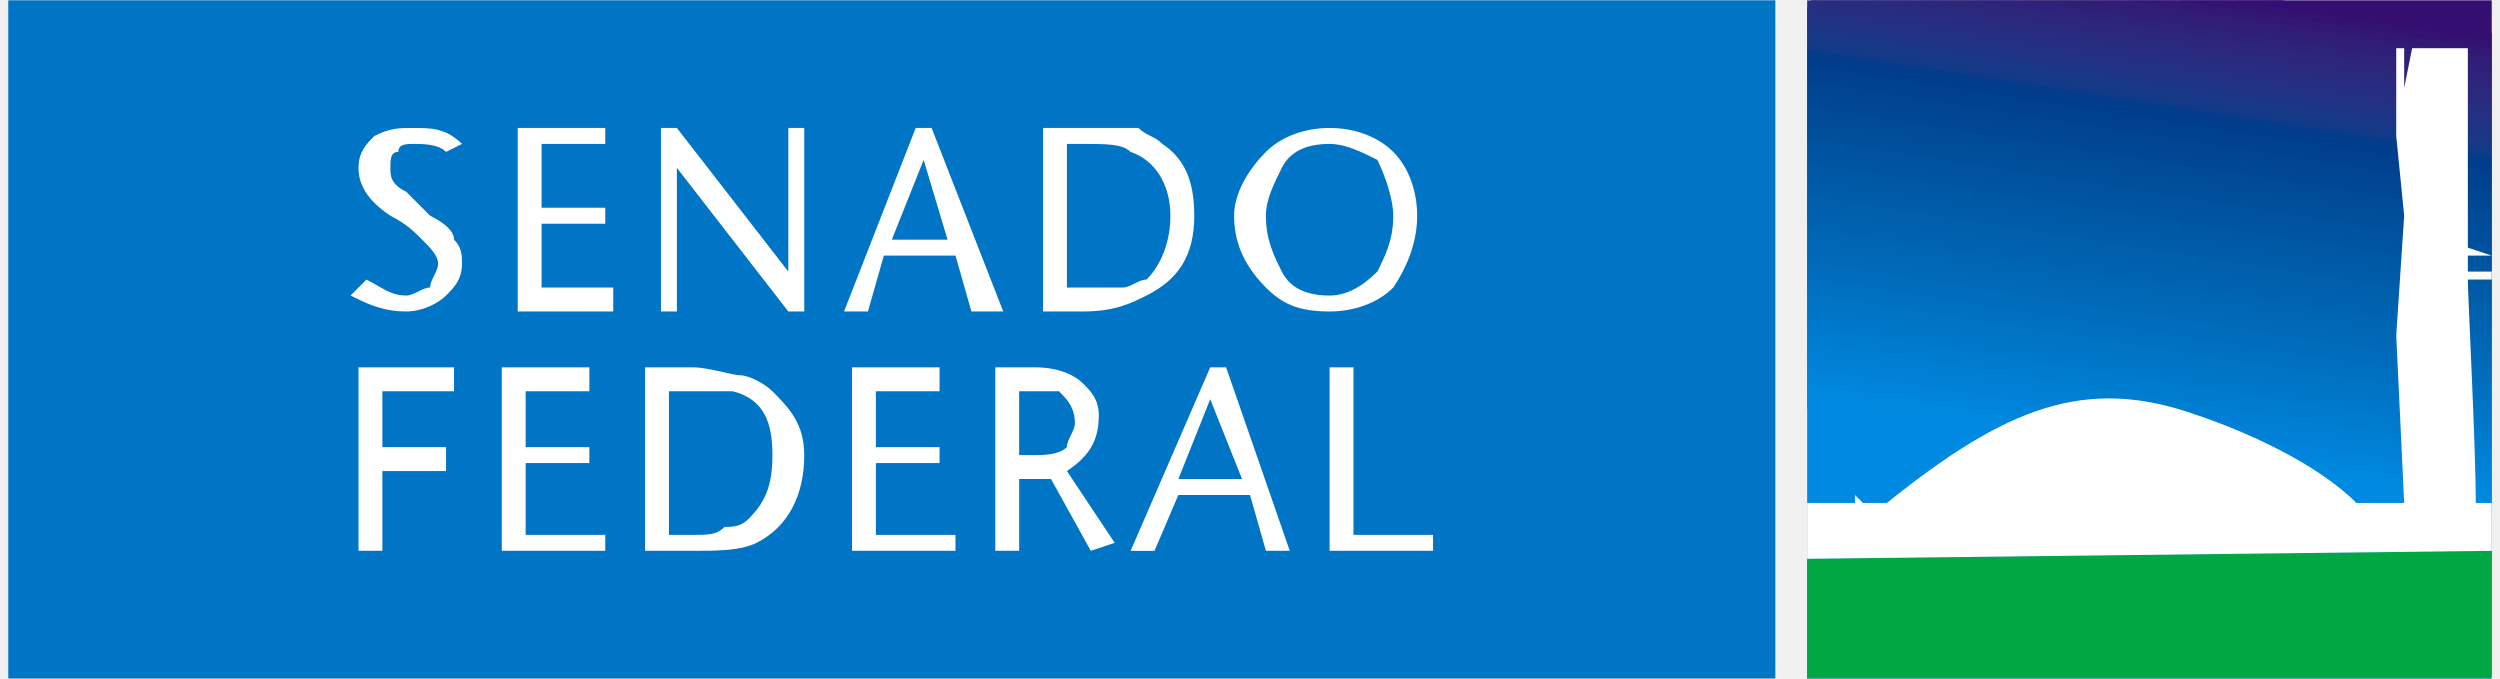
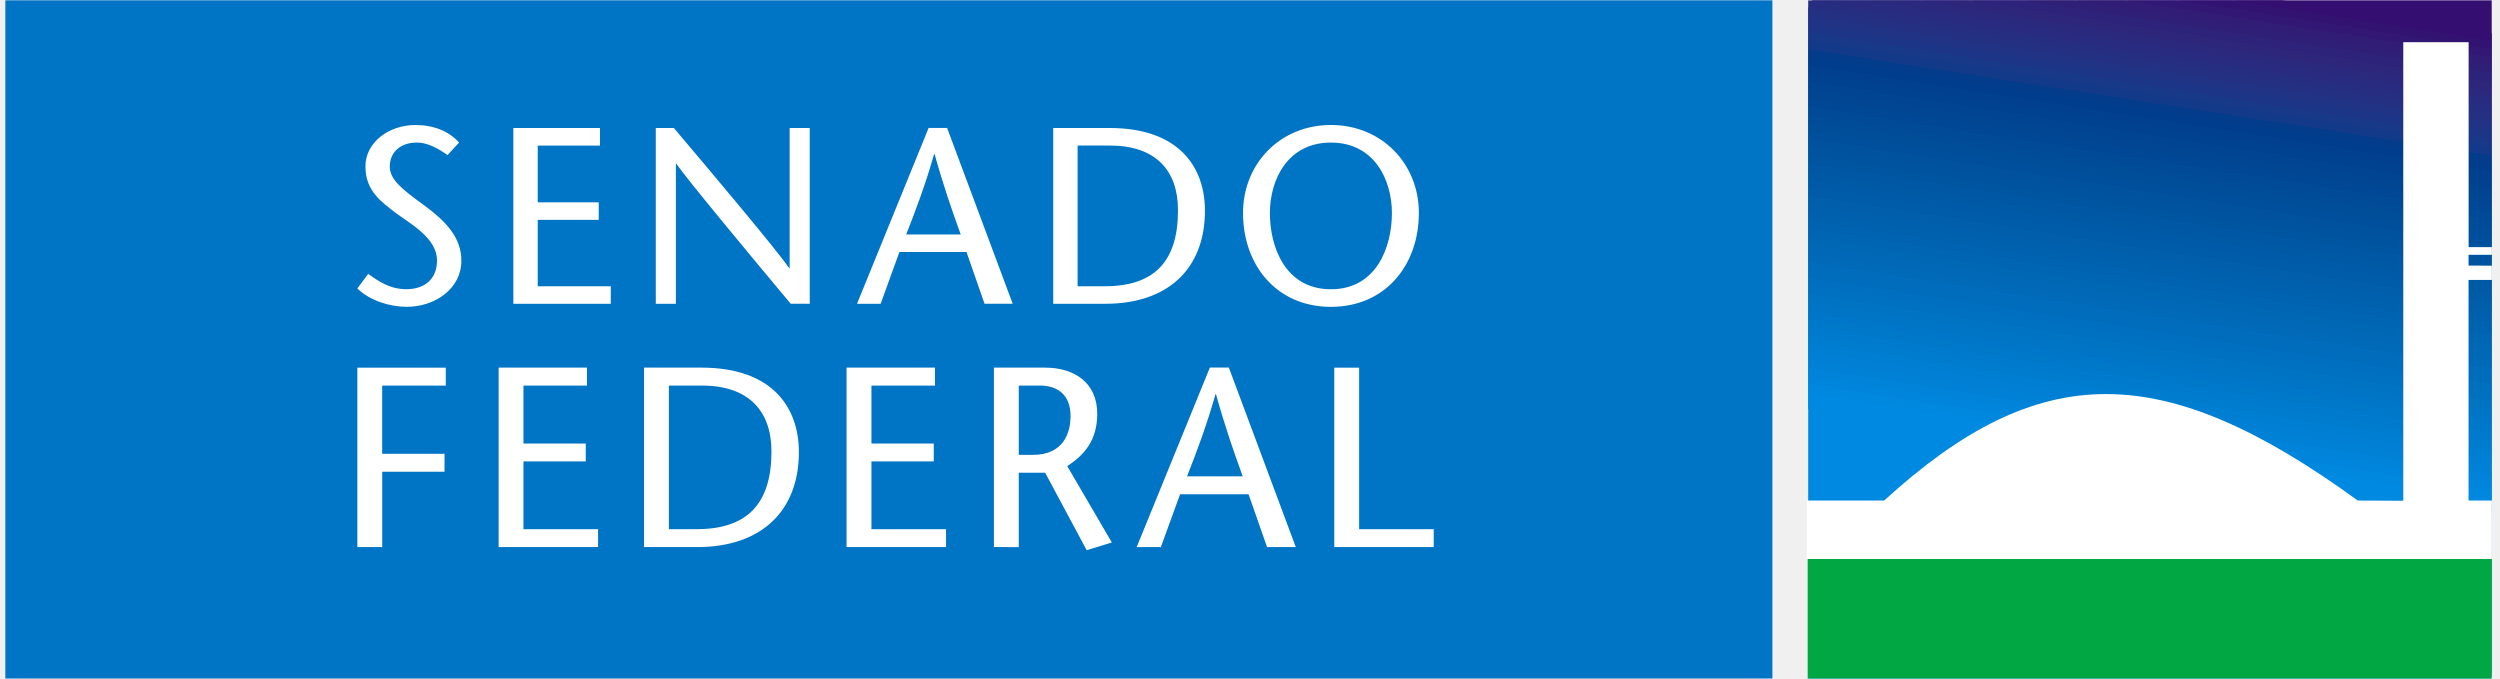
- <svg xmlns="http://www.w3.org/2000/svg" xmlns:xlink="http://www.w3.org/1999/xlink" version="1.1" x="0px" y="0px" width="151px" height="41px" viewBox="-0.5 20.703 151 41" enable-background="new -0.5 20.703 151 41" xml:space="preserve">
-   <defs>
- </defs>
-   <g>
-     <defs>
+ <svg xmlns="http://www.w3.org/2000/svg" xmlns:xlink="http://www.w3.org/1999/xlink" version="1.1" x="0px" y="0px" width="151px" height="41px" viewBox="-0.5 20.703 151 41" enable-background="new -0.5 20.703 151 41" xml:space="preserve" id="svg2">
+   <defs id="defs4" />
+   <g id="g6" transform="matrix(0.9984884,0,0,1,0.2267395,0)">
+     <defs id="defs8">
      <rect id="SVGID_1_" x="108.653" y="20.722" width="41.347" height="40.962" />
    </defs>
    <clipPath id="SVGID_2_">
-       <use xlink:href="#SVGID_1_" overflow="visible" />
+       <use xlink:href="#SVGID_1_" overflow="visible" id="use12" style="overflow:visible" x="0" y="0" width="100%" height="100%" />
    </clipPath>
-     <polygon clip-path="url(#SVGID_2_)" fill-rule="evenodd" clip-rule="evenodd" fill="#340E70" points="112.019,0 158.654,7.71    155.769,24.095 109.615,16.866  " />
-     <polygon clip-path="url(#SVGID_2_)" fill-rule="evenodd" clip-rule="evenodd" fill="#340E70" points="109.615,16.385    155.769,23.613 155.769,24.577 109.135,17.349  " />
-     <polygon clip-path="url(#SVGID_2_)" fill-rule="evenodd" clip-rule="evenodd" fill="#331372" points="109.615,16.866    155.769,24.095 155.769,25.059 109.135,17.83  " />
-     <polygon clip-path="url(#SVGID_2_)" fill-rule="evenodd" clip-rule="evenodd" fill="#321874" points="109.135,17.349    155.769,24.577 155.769,25.541 109.135,18.312  " />
-     <polygon clip-path="url(#SVGID_2_)" fill-rule="evenodd" clip-rule="evenodd" fill="#311C76" points="109.135,17.83    155.769,25.059 155.769,26.023 109.135,18.794  " />
-     <polygon clip-path="url(#SVGID_2_)" fill-rule="evenodd" clip-rule="evenodd" fill="#301F77" points="109.135,18.312    155.769,25.541 155.288,26.505 109.135,19.276  " />
-     <polygon clip-path="url(#SVGID_2_)" fill-rule="evenodd" clip-rule="evenodd" fill="#2E237A" points="109.135,18.794    155.769,26.023 155.288,26.986 109.135,19.758  " />
-     <polygon clip-path="url(#SVGID_2_)" fill-rule="evenodd" clip-rule="evenodd" fill="#2D267B" points="109.135,19.276    155.288,26.505 155.288,27.468 109.135,20.24  " />
-     <polygon clip-path="url(#SVGID_2_)" fill-rule="evenodd" clip-rule="evenodd" fill="#2A297D" points="109.135,19.758    155.288,26.986 155.288,27.951 108.653,20.722  " />
-     <polygon clip-path="url(#SVGID_2_)" fill-rule="evenodd" clip-rule="evenodd" fill="#282B7F" points="109.135,20.24    155.288,27.468 155.288,28.432 108.653,21.204  " />
-     <polygon clip-path="url(#SVGID_2_)" fill-rule="evenodd" clip-rule="evenodd" fill="#262E81" points="108.653,20.722    155.288,27.951 155.288,28.914 108.653,21.686  " />
-     <polygon clip-path="url(#SVGID_2_)" fill-rule="evenodd" clip-rule="evenodd" fill="#243082" points="108.653,21.204    155.288,28.432 155.288,29.396 108.653,22.167  " />
-     <polygon clip-path="url(#SVGID_2_)" fill-rule="evenodd" clip-rule="evenodd" fill="#203384" points="108.653,21.686    155.288,28.914 154.808,29.878 108.653,22.649  " />
-     <polygon clip-path="url(#SVGID_2_)" fill-rule="evenodd" clip-rule="evenodd" fill="#1D3586" points="108.653,22.167    155.288,29.396 154.808,30.36 108.653,23.131  " />
-     <polygon clip-path="url(#SVGID_2_)" fill-rule="evenodd" clip-rule="evenodd" fill="#183888" points="108.653,22.649    154.808,29.878 154.808,30.842 108.173,23.613  " />
-     <polygon clip-path="url(#SVGID_2_)" fill-rule="evenodd" clip-rule="evenodd" fill="#133A89" points="108.653,23.131    154.808,30.36 154.808,31.324 108.173,24.095  " />
-     <polygon clip-path="url(#SVGID_2_)" fill-rule="evenodd" clip-rule="evenodd" fill="#033C8B" points="108.173,23.613    154.808,30.842 154.808,31.806 108.173,24.577  " />
-     <polygon clip-path="url(#SVGID_2_)" fill-rule="evenodd" clip-rule="evenodd" fill="#003E8D" points="108.173,24.095    154.808,31.324 154.808,32.288 108.173,25.059  " />
-     <polygon clip-path="url(#SVGID_2_)" fill-rule="evenodd" clip-rule="evenodd" fill="#00408E" points="108.173,24.577    154.808,31.806 154.327,32.77 108.173,25.541  " />
-     <polygon clip-path="url(#SVGID_2_)" fill-rule="evenodd" clip-rule="evenodd" fill="#004290" points="108.173,25.059    154.808,32.288 154.327,33.251 108.173,26.023  " />
-     <polygon clip-path="url(#SVGID_2_)" fill-rule="evenodd" clip-rule="evenodd" fill="#004492" points="108.173,25.541    154.327,32.77 154.327,33.733 107.691,26.505  " />
-     <polygon clip-path="url(#SVGID_2_)" fill-rule="evenodd" clip-rule="evenodd" fill="#004693" points="108.173,26.023    154.327,33.251 154.327,34.215 107.691,26.986  " />
-     <polygon clip-path="url(#SVGID_2_)" fill-rule="evenodd" clip-rule="evenodd" fill="#004895" points="107.691,26.505    154.327,33.733 154.327,34.697 107.691,27.468  " />
-     <polygon clip-path="url(#SVGID_2_)" fill-rule="evenodd" clip-rule="evenodd" fill="#004A97" points="107.691,26.986    154.327,34.215 154.327,35.179 107.691,27.951  " />
-     <polygon clip-path="url(#SVGID_2_)" fill-rule="evenodd" clip-rule="evenodd" fill="#004C98" points="107.691,27.468    154.327,34.697 153.846,35.661 107.691,28.432  " />
-     <polygon clip-path="url(#SVGID_2_)" fill-rule="evenodd" clip-rule="evenodd" fill="#004E9A" points="107.691,27.951    154.327,35.179 153.846,36.143 107.691,28.914  " />
-     <polygon clip-path="url(#SVGID_2_)" fill-rule="evenodd" clip-rule="evenodd" fill="#004F9C" points="107.691,28.432    153.846,35.661 153.846,36.625 107.691,29.396  " />
-     <polygon clip-path="url(#SVGID_2_)" fill-rule="evenodd" clip-rule="evenodd" fill="#00519E" points="107.691,28.914    153.846,36.143 153.846,37.106 107.211,29.878  " />
-     <polygon clip-path="url(#SVGID_2_)" fill-rule="evenodd" clip-rule="evenodd" fill="#00539F" points="107.691,29.396    153.846,36.625 153.846,37.588 107.211,30.36  " />
-     <polygon clip-path="url(#SVGID_2_)" fill-rule="evenodd" clip-rule="evenodd" fill="#0055A1" points="107.211,29.878    153.846,37.106 153.846,38.07 107.211,30.842  " />
-     <polygon clip-path="url(#SVGID_2_)" fill-rule="evenodd" clip-rule="evenodd" fill="#0057A3" points="107.211,30.36    153.846,37.588 153.846,38.552 107.211,31.324  " />
-     <polygon clip-path="url(#SVGID_2_)" fill-rule="evenodd" clip-rule="evenodd" fill="#0059A5" points="107.211,30.842    153.846,38.07 153.365,39.034 107.211,31.806  " />
-     <polygon clip-path="url(#SVGID_2_)" fill-rule="evenodd" clip-rule="evenodd" fill="#005AA7" points="107.211,31.324    153.846,38.552 153.365,39.516 107.211,32.288  " />
-     <polygon clip-path="url(#SVGID_2_)" fill-rule="evenodd" clip-rule="evenodd" fill="#005CA9" points="107.211,31.806    153.365,39.034 153.365,39.998 106.73,32.77  " />
-     <polygon clip-path="url(#SVGID_2_)" fill-rule="evenodd" clip-rule="evenodd" fill="#005EAA" points="107.211,32.288    153.365,39.516 153.365,40.479 106.73,33.251  " />
-     <polygon clip-path="url(#SVGID_2_)" fill-rule="evenodd" clip-rule="evenodd" fill="#0060AD" points="106.73,32.77 153.365,39.998    153.365,40.962 106.73,33.733  " />
-     <polygon clip-path="url(#SVGID_2_)" fill-rule="evenodd" clip-rule="evenodd" fill="#0061AE" points="106.73,33.251    153.365,40.479 153.365,41.443 106.73,34.215  " />
-     <polygon clip-path="url(#SVGID_2_)" fill-rule="evenodd" clip-rule="evenodd" fill="#0063B1" points="106.73,33.733    153.365,40.962 152.885,41.926 106.73,34.697  " />
-     <polygon clip-path="url(#SVGID_2_)" fill-rule="evenodd" clip-rule="evenodd" fill="#0065B2" points="106.73,34.215    153.365,41.443 152.885,42.408 106.73,35.179  " />
-     <polygon clip-path="url(#SVGID_2_)" fill-rule="evenodd" clip-rule="evenodd" fill="#0067B4" points="106.73,34.697    152.885,41.926 152.885,42.89 106.25,35.661  " />
-     <polygon clip-path="url(#SVGID_2_)" fill-rule="evenodd" clip-rule="evenodd" fill="#0068B6" points="106.73,35.179    152.885,42.408 152.885,43.372 106.25,36.143  " />
-     <polygon clip-path="url(#SVGID_2_)" fill-rule="evenodd" clip-rule="evenodd" fill="#006AB8" points="106.25,35.661 152.885,42.89    152.885,43.854 106.25,36.625  " />
-     <polygon clip-path="url(#SVGID_2_)" fill-rule="evenodd" clip-rule="evenodd" fill="#006CBB" points="106.25,36.143    152.885,43.372 152.885,44.335 106.25,37.106  " />
-     <polygon clip-path="url(#SVGID_2_)" fill-rule="evenodd" clip-rule="evenodd" fill="#006DBC" points="106.25,36.625    152.885,43.854 152.403,44.817 106.25,37.588  " />
-     <polygon clip-path="url(#SVGID_2_)" fill-rule="evenodd" clip-rule="evenodd" fill="#006FBF" points="106.25,37.106    152.885,44.335 152.403,45.299 106.25,38.07  " />
-     <polygon clip-path="url(#SVGID_2_)" fill-rule="evenodd" clip-rule="evenodd" fill="#0071C1" points="106.25,37.588    152.403,44.817 152.403,45.781 106.25,38.552  " />
-     <polygon clip-path="url(#SVGID_2_)" fill-rule="evenodd" clip-rule="evenodd" fill="#0073C3" points="106.25,38.07 152.403,45.299    152.403,46.263 105.77,39.034  " />
-     <polygon clip-path="url(#SVGID_2_)" fill-rule="evenodd" clip-rule="evenodd" fill="#0074C5" points="106.25,38.552    152.403,45.781 152.403,46.745 105.77,39.516  " />
-     <polygon clip-path="url(#SVGID_2_)" fill-rule="evenodd" clip-rule="evenodd" fill="#0076C8" points="105.77,39.034    152.403,46.263 152.403,47.227 105.77,39.998  " />
-     <polygon clip-path="url(#SVGID_2_)" fill-rule="evenodd" clip-rule="evenodd" fill="#0078CA" points="105.77,39.516    152.403,46.745 151.923,47.708 105.77,40.479  " />
-     <polygon clip-path="url(#SVGID_2_)" fill-rule="evenodd" clip-rule="evenodd" fill="#007ACC" points="105.77,39.998    152.403,47.227 151.923,48.19 105.77,40.962  " />
-     <polygon clip-path="url(#SVGID_2_)" fill-rule="evenodd" clip-rule="evenodd" fill="#007CCF" points="105.77,40.479    151.923,47.708 151.923,48.672 105.77,41.443  " />
-     <polygon clip-path="url(#SVGID_2_)" fill-rule="evenodd" clip-rule="evenodd" fill="#007ED1" points="105.77,40.962 151.923,48.19    151.923,49.154 105.288,41.926  " />
-     <polygon clip-path="url(#SVGID_2_)" fill-rule="evenodd" clip-rule="evenodd" fill="#007FD4" points="105.77,41.443    151.923,48.672 151.923,49.636 105.288,42.408  " />
-     <polygon clip-path="url(#SVGID_2_)" fill-rule="evenodd" clip-rule="evenodd" fill="#0081D6" points="105.288,41.926    151.923,49.154 151.923,50.118 105.288,42.89  " />
-     <polygon clip-path="url(#SVGID_2_)" fill-rule="evenodd" clip-rule="evenodd" fill="#0083D9" points="105.288,42.408    151.923,49.636 151.923,50.6 105.288,43.372  " />
-     <polygon clip-path="url(#SVGID_2_)" fill-rule="evenodd" clip-rule="evenodd" fill="#0085DC" points="105.288,42.89    151.923,50.118 151.441,51.082 105.288,43.854  " />
-     <polygon clip-path="url(#SVGID_2_)" fill-rule="evenodd" clip-rule="evenodd" fill="#0087DE" points="105.288,43.372 151.923,50.6    151.441,51.563 105.288,44.335  " />
-     <polygon clip-path="url(#SVGID_2_)" fill-rule="evenodd" clip-rule="evenodd" fill="#0089E1" points="105.288,43.854    151.441,51.082 151.441,52.045 104.808,44.817  " />
-     <polygon clip-path="url(#SVGID_2_)" fill-rule="evenodd" clip-rule="evenodd" fill="#0089E1" points="105.288,44.335    151.441,51.563 149.038,67.948 102.403,60.72  " />
+     <polygon clip-path="url(#SVGID_2_)" points="158.654,7.71 155.769,24.095 109.615,16.866 112.019,0 " id="polygon14" style="clip-rule:evenodd;fill:#340e70;fill-rule:evenodd" />
+     <polygon clip-path="url(#SVGID_2_)" points="155.769,23.613 155.769,24.577 109.135,17.349 109.615,16.385 " id="polygon16" style="clip-rule:evenodd;fill:#340e70;fill-rule:evenodd" />
+     <polygon clip-path="url(#SVGID_2_)" points="155.769,24.095 155.769,25.059 109.135,17.83 109.615,16.866 " id="polygon18" style="clip-rule:evenodd;fill:#331372;fill-rule:evenodd" />
+     <polygon clip-path="url(#SVGID_2_)" points="155.769,24.577 155.769,25.541 109.135,18.312 109.135,17.349 " id="polygon20" style="clip-rule:evenodd;fill:#321874;fill-rule:evenodd" />
+     <polygon clip-path="url(#SVGID_2_)" points="155.769,25.059 155.769,26.023 109.135,18.794 109.135,17.83 " id="polygon22" style="clip-rule:evenodd;fill:#311c76;fill-rule:evenodd" />
+     <polygon clip-path="url(#SVGID_2_)" points="155.769,25.541 155.288,26.505 109.135,19.276 109.135,18.312 " id="polygon24" style="clip-rule:evenodd;fill:#301f77;fill-rule:evenodd" />
+     <polygon clip-path="url(#SVGID_2_)" points="155.769,26.023 155.288,26.986 109.135,19.758 109.135,18.794 " id="polygon26" style="clip-rule:evenodd;fill:#2e237a;fill-rule:evenodd" />
+     <polygon clip-path="url(#SVGID_2_)" points="155.288,26.505 155.288,27.468 109.135,20.24 109.135,19.276 " id="polygon28" style="clip-rule:evenodd;fill:#2d267b;fill-rule:evenodd" />
+     <polygon clip-path="url(#SVGID_2_)" points="155.288,26.986 155.288,27.951 108.653,20.722 109.135,19.758 " id="polygon30" style="clip-rule:evenodd;fill:#2a297d;fill-rule:evenodd" />
+     <polygon clip-path="url(#SVGID_2_)" points="155.288,27.468 155.288,28.432 108.653,21.204 109.135,20.24 " id="polygon32" style="clip-rule:evenodd;fill:#282b7f;fill-rule:evenodd" />
+     <polygon clip-path="url(#SVGID_2_)" points="155.288,27.951 155.288,28.914 108.653,21.686 108.653,20.722 " id="polygon34" style="clip-rule:evenodd;fill:#262e81;fill-rule:evenodd" />
+     <polygon clip-path="url(#SVGID_2_)" points="155.288,28.432 155.288,29.396 108.653,22.167 108.653,21.204 " id="polygon36" style="clip-rule:evenodd;fill:#243082;fill-rule:evenodd" />
+     <polygon clip-path="url(#SVGID_2_)" points="155.288,28.914 154.808,29.878 108.653,22.649 108.653,21.686 " id="polygon38" style="clip-rule:evenodd;fill:#203384;fill-rule:evenodd" />
+     <polygon clip-path="url(#SVGID_2_)" points="155.288,29.396 154.808,30.36 108.653,23.131 108.653,22.167 " id="polygon40" style="clip-rule:evenodd;fill:#1d3586;fill-rule:evenodd" />
+     <polygon clip-path="url(#SVGID_2_)" points="154.808,29.878 154.808,30.842 108.173,23.613 108.653,22.649 " id="polygon42" style="clip-rule:evenodd;fill:#183888;fill-rule:evenodd" />
+     <polygon clip-path="url(#SVGID_2_)" points="154.808,30.36 154.808,31.324 108.173,24.095 108.653,23.131 " id="polygon44" style="clip-rule:evenodd;fill:#133a89;fill-rule:evenodd" />
+     <polygon clip-path="url(#SVGID_2_)" points="154.808,30.842 154.808,31.806 108.173,24.577 108.173,23.613 " id="polygon46" style="clip-rule:evenodd;fill:#033c8b;fill-rule:evenodd" />
+     <polygon clip-path="url(#SVGID_2_)" points="154.808,31.324 154.808,32.288 108.173,25.059 108.173,24.095 " id="polygon48" style="clip-rule:evenodd;fill:#003e8d;fill-rule:evenodd" />
+     <polygon clip-path="url(#SVGID_2_)" points="154.808,31.806 154.327,32.77 108.173,25.541 108.173,24.577 " id="polygon50" style="clip-rule:evenodd;fill:#00408e;fill-rule:evenodd" />
+     <polygon clip-path="url(#SVGID_2_)" points="154.808,32.288 154.327,33.251 108.173,26.023 108.173,25.059 " id="polygon52" style="clip-rule:evenodd;fill:#004290;fill-rule:evenodd" />
+     <polygon clip-path="url(#SVGID_2_)" points="154.327,32.77 154.327,33.733 107.691,26.505 108.173,25.541 " id="polygon54" style="clip-rule:evenodd;fill:#004492;fill-rule:evenodd" />
+     <polygon clip-path="url(#SVGID_2_)" points="154.327,33.251 154.327,34.215 107.691,26.986 108.173,26.023 " id="polygon56" style="clip-rule:evenodd;fill:#004693;fill-rule:evenodd" />
+     <polygon clip-path="url(#SVGID_2_)" points="154.327,33.733 154.327,34.697 107.691,27.468 107.691,26.505 " id="polygon58" style="clip-rule:evenodd;fill:#004895;fill-rule:evenodd" />
+     <polygon clip-path="url(#SVGID_2_)" points="154.327,34.215 154.327,35.179 107.691,27.951 107.691,26.986 " id="polygon60" style="clip-rule:evenodd;fill:#004a97;fill-rule:evenodd" />
+     <polygon clip-path="url(#SVGID_2_)" points="154.327,34.697 153.846,35.661 107.691,28.432 107.691,27.468 " id="polygon62" style="clip-rule:evenodd;fill:#004c98;fill-rule:evenodd" />
+     <polygon clip-path="url(#SVGID_2_)" points="154.327,35.179 153.846,36.143 107.691,28.914 107.691,27.951 " id="polygon64" style="clip-rule:evenodd;fill:#004e9a;fill-rule:evenodd" />
+     <polygon clip-path="url(#SVGID_2_)" points="153.846,35.661 153.846,36.625 107.691,29.396 107.691,28.432 " id="polygon66" style="clip-rule:evenodd;fill:#004f9c;fill-rule:evenodd" />
+     <polygon clip-path="url(#SVGID_2_)" points="153.846,36.143 153.846,37.106 107.211,29.878 107.691,28.914 " id="polygon68" style="clip-rule:evenodd;fill:#00519e;fill-rule:evenodd" />
+     <polygon clip-path="url(#SVGID_2_)" points="153.846,36.625 153.846,37.588 107.211,30.36 107.691,29.396 " id="polygon70" style="clip-rule:evenodd;fill:#00539f;fill-rule:evenodd" />
+     <polygon clip-path="url(#SVGID_2_)" points="153.846,37.106 153.846,38.07 107.211,30.842 107.211,29.878 " id="polygon72" style="clip-rule:evenodd;fill:#0055a1;fill-rule:evenodd" />
+     <polygon clip-path="url(#SVGID_2_)" points="153.846,37.588 153.846,38.552 107.211,31.324 107.211,30.36 " id="polygon74" style="clip-rule:evenodd;fill:#0057a3;fill-rule:evenodd" />
+     <polygon clip-path="url(#SVGID_2_)" points="153.846,38.07 153.365,39.034 107.211,31.806 107.211,30.842 " id="polygon76" style="clip-rule:evenodd;fill:#0059a5;fill-rule:evenodd" />
+     <polygon clip-path="url(#SVGID_2_)" points="153.846,38.552 153.365,39.516 107.211,32.288 107.211,31.324 " id="polygon78" style="clip-rule:evenodd;fill:#005aa7;fill-rule:evenodd" />
+     <polygon clip-path="url(#SVGID_2_)" points="153.365,39.034 153.365,39.998 106.73,32.77 107.211,31.806 " id="polygon80" style="clip-rule:evenodd;fill:#005ca9;fill-rule:evenodd" />
+     <polygon clip-path="url(#SVGID_2_)" points="153.365,39.516 153.365,40.479 106.73,33.251 107.211,32.288 " id="polygon82" style="clip-rule:evenodd;fill:#005eaa;fill-rule:evenodd" />
+     <polygon clip-path="url(#SVGID_2_)" points="153.365,39.998 153.365,40.962 106.73,33.733 106.73,32.77 " id="polygon84" style="clip-rule:evenodd;fill:#0060ad;fill-rule:evenodd" />
+     <polygon clip-path="url(#SVGID_2_)" points="153.365,40.479 153.365,41.443 106.73,34.215 106.73,33.251 " id="polygon86" style="clip-rule:evenodd;fill:#0061ae;fill-rule:evenodd" />
+     <polygon clip-path="url(#SVGID_2_)" points="153.365,40.962 152.885,41.926 106.73,34.697 106.73,33.733 " id="polygon88" style="clip-rule:evenodd;fill:#0063b1;fill-rule:evenodd" />
+     <polygon clip-path="url(#SVGID_2_)" points="153.365,41.443 152.885,42.408 106.73,35.179 106.73,34.215 " id="polygon90" style="clip-rule:evenodd;fill:#0065b2;fill-rule:evenodd" />
+     <polygon clip-path="url(#SVGID_2_)" points="152.885,41.926 152.885,42.89 106.25,35.661 106.73,34.697 " id="polygon92" style="clip-rule:evenodd;fill:#0067b4;fill-rule:evenodd" />
+     <polygon clip-path="url(#SVGID_2_)" points="152.885,42.408 152.885,43.372 106.25,36.143 106.73,35.179 " id="polygon94" style="clip-rule:evenodd;fill:#0068b6;fill-rule:evenodd" />
+     <polygon clip-path="url(#SVGID_2_)" points="152.885,42.89 152.885,43.854 106.25,36.625 106.25,35.661 " id="polygon96" style="clip-rule:evenodd;fill:#006ab8;fill-rule:evenodd" />
+     <polygon clip-path="url(#SVGID_2_)" points="152.885,43.372 152.885,44.335 106.25,37.106 106.25,36.143 " id="polygon98" style="clip-rule:evenodd;fill:#006cbb;fill-rule:evenodd" />
+     <polygon clip-path="url(#SVGID_2_)" points="152.885,43.854 152.403,44.817 106.25,37.588 106.25,36.625 " id="polygon100" style="clip-rule:evenodd;fill:#006dbc;fill-rule:evenodd" />
+     <polygon clip-path="url(#SVGID_2_)" points="152.885,44.335 152.403,45.299 106.25,38.07 106.25,37.106 " id="polygon102" style="clip-rule:evenodd;fill:#006fbf;fill-rule:evenodd" />
+     <polygon clip-path="url(#SVGID_2_)" points="152.403,44.817 152.403,45.781 106.25,38.552 106.25,37.588 " id="polygon104" style="clip-rule:evenodd;fill:#0071c1;fill-rule:evenodd" />
+     <polygon clip-path="url(#SVGID_2_)" points="152.403,45.299 152.403,46.263 105.77,39.034 106.25,38.07 " id="polygon106" style="clip-rule:evenodd;fill:#0073c3;fill-rule:evenodd" />
+     <polygon clip-path="url(#SVGID_2_)" points="152.403,45.781 152.403,46.745 105.77,39.516 106.25,38.552 " id="polygon108" style="clip-rule:evenodd;fill:#0074c5;fill-rule:evenodd" />
+     <polygon clip-path="url(#SVGID_2_)" points="152.403,46.263 152.403,47.227 105.77,39.998 105.77,39.034 " id="polygon110" style="clip-rule:evenodd;fill:#0076c8;fill-rule:evenodd" />
+     <polygon clip-path="url(#SVGID_2_)" points="152.403,46.745 151.923,47.708 105.77,40.479 105.77,39.516 " id="polygon112" style="clip-rule:evenodd;fill:#0078ca;fill-rule:evenodd" />
+     <polygon clip-path="url(#SVGID_2_)" points="152.403,47.227 151.923,48.19 105.77,40.962 105.77,39.998 " id="polygon114" style="clip-rule:evenodd;fill:#007acc;fill-rule:evenodd" />
+     <polygon clip-path="url(#SVGID_2_)" points="151.923,47.708 151.923,48.672 105.77,41.443 105.77,40.479 " id="polygon116" style="clip-rule:evenodd;fill:#007ccf;fill-rule:evenodd" />
+     <polygon clip-path="url(#SVGID_2_)" points="151.923,48.19 151.923,49.154 105.288,41.926 105.77,40.962 " id="polygon118" style="clip-rule:evenodd;fill:#007ed1;fill-rule:evenodd" />
+     <polygon clip-path="url(#SVGID_2_)" points="151.923,48.672 151.923,49.636 105.288,42.408 105.77,41.443 " id="polygon120" style="clip-rule:evenodd;fill:#007fd4;fill-rule:evenodd" />
+     <polygon clip-path="url(#SVGID_2_)" points="151.923,49.154 151.923,50.118 105.288,42.89 105.288,41.926 " id="polygon122" style="clip-rule:evenodd;fill:#0081d6;fill-rule:evenodd" />
+     <polygon clip-path="url(#SVGID_2_)" points="151.923,49.636 151.923,50.6 105.288,43.372 105.288,42.408 " id="polygon124" style="clip-rule:evenodd;fill:#0083d9;fill-rule:evenodd" />
+     <polygon clip-path="url(#SVGID_2_)" points="151.923,50.118 151.441,51.082 105.288,43.854 105.288,42.89 " id="polygon126" style="clip-rule:evenodd;fill:#0085dc;fill-rule:evenodd" />
+     <polygon clip-path="url(#SVGID_2_)" points="151.923,50.6 151.441,51.563 105.288,44.335 105.288,43.372 " id="polygon128" style="clip-rule:evenodd;fill:#0087de;fill-rule:evenodd" />
+     <polygon clip-path="url(#SVGID_2_)" points="151.441,51.082 151.441,52.045 104.808,44.817 105.288,43.854 " id="polygon130" style="clip-rule:evenodd;fill:#0089e1;fill-rule:evenodd" />
+     <polygon clip-path="url(#SVGID_2_)" points="151.441,51.563 149.038,67.948 102.403,60.72 105.288,44.335 " id="polygon132" style="clip-rule:evenodd;fill:#0089e1;fill-rule:evenodd" />
  </g>
-   <polygon fill-rule="evenodd" clip-rule="evenodd" fill="#00A743" points="108.653,54.455 108.653,61.684 150,61.684 150,53.973 " />
-   <path fill-rule="evenodd" clip-rule="evenodd" fill="#FFFFFF" d="M108.653,51.082v3.373L150,53.973v-2.891l0,0h-0.962  c0-3.374-0.48-12.53-0.48-13.494H150l0,0l0,0v-0.481l0,0l0,0h-1.442v-0.964H150l0,0l0,0l0,0l0,0l0,0l-1.442-0.482V23.613h-3.365l0,0  l-0.481,2.41v-2.41h-0.48v5.301l0.48,4.819l-0.48,7.229l0.48,10.12h-2.884c-2.404-2.41-6.731-4.337-9.616-5.301  c-6.73-2.409-11.538-0.482-18.75,5.301h-1.442l-0.48-0.482v0.482h-0.48l0,0h-0.962l0,0H108.653z" />
-   <rect y="20.722" fill-rule="evenodd" clip-rule="evenodd" fill="#0074C5" width="106.73" height="40.962" />
-   <path fill-rule="evenodd" clip-rule="evenodd" fill="#FFFFFF" d="M27.404,36.625c0,0.963-0.481,1.445-0.961,1.927  S25,39.516,24.039,39.516c-1.442,0-2.404-0.482-3.365-0.964l0.961-0.964c0.961,0.482,1.442,0.964,2.404,0.964  c0.48,0,0.961-0.482,1.442-0.482c0-0.482,0.481-0.964,0.481-1.445c0-0.482-0.481-0.964-0.962-1.446  c-0.481-0.481-0.961-0.964-1.923-1.446c-1.442-0.963-1.923-1.927-1.923-2.891s0.481-1.446,0.961-1.928  c0.962-0.482,1.442-0.482,2.404-0.482c0.962,0,1.923,0,2.885,0.964l-0.961,0.482c-0.48-0.482-1.442-0.482-1.923-0.482  c-0.48,0-0.961,0-0.961,0.482c-0.48,0-0.48,0.482-0.48,0.964s0,0.964,0.961,1.446c0,0,0.48,0.482,1.442,1.445  c0.961,0.482,1.442,0.964,1.442,1.446C27.404,35.661,27.404,36.143,27.404,36.625L27.404,36.625z M36.539,39.516h-5.77V28.432h5.289  v0.964h-3.846v3.855h3.846v0.964h-3.846v3.855h4.327V39.516z M48.077,39.516h-0.962l-6.731-8.674v8.674h-0.961V28.432h0.961  l6.731,8.674v-8.674h0.962V39.516z M60.096,39.516h-1.923l-0.961-3.374h-4.327l-0.962,3.374h-1.442l4.327-11.084h0.961  L60.096,39.516z M56.731,35.179l-1.442-4.819l-1.923,4.819H56.731z M71.634,33.733c0,2.41-0.961,3.855-2.884,4.819  c-0.961,0.482-1.923,0.964-3.847,0.964H62.5V28.432h2.403c1.443,0,2.404,0,3.366,0c0.48,0.482,0.961,0.482,1.441,0.964  C71.154,30.36,71.634,31.806,71.634,33.733L71.634,33.733z M70.192,33.733c0-1.927-0.962-3.373-2.404-3.855  c-0.481-0.482-1.442-0.482-2.885-0.482h-0.961v8.674h0.961c0.962,0,1.923,0,2.404,0c0.481,0,0.962-0.482,1.443-0.482  C69.711,36.625,70.192,35.179,70.192,33.733L70.192,33.733z M85.096,33.733c0,1.446-0.48,2.892-1.441,4.337  c-0.962,0.964-2.404,1.446-3.847,1.446c-1.923,0-2.885-0.482-3.847-1.446c-1.441-1.445-1.922-2.892-1.922-4.337  c0-1.445,0.961-2.891,1.922-3.855c0.962-0.964,2.405-1.446,3.847-1.446c1.442,0,2.885,0.482,3.847,1.446  C84.615,30.842,85.096,32.288,85.096,33.733L85.096,33.733z M83.654,33.733c0-0.963-0.481-2.409-0.962-3.373  c-0.962-0.482-1.923-0.964-2.885-0.964c-1.441,0-2.404,0.482-2.885,1.446s-0.962,1.928-0.962,2.891c0,1.446,0.481,2.41,0.962,3.374  s1.443,1.446,2.885,1.446c0.962,0,1.923-0.482,2.885-1.446C83.173,36.143,83.654,35.179,83.654,33.733L83.654,33.733z   M26.923,44.335h-4.327v3.374h3.846v1.445h-3.846v4.819h-1.442V42.89h5.769V44.335z M36.058,53.973h-6.25V42.89h5.289v1.445H31.25  v3.374h3.846v0.964H31.25v4.337h4.808V53.973z M48.077,48.19c0,2.409-0.962,4.337-2.884,5.301c-0.962,0.482-2.405,0.482-3.847,0.482  h-2.885V42.89h2.885c0.961,0,2.404,0.482,2.885,0.482c0.48,0,1.442,0.482,1.923,0.963C47.115,45.299,48.077,46.263,48.077,48.19  L48.077,48.19z M46.154,48.19c0-1.927-0.48-3.374-2.404-3.855c-0.48,0-1.442,0-2.404,0h-1.442v8.674h1.442  c0.961,0,1.442,0,1.923-0.482c0.48,0,0.961,0,1.442-0.482C45.673,51.082,46.154,50.118,46.154,48.19L46.154,48.19z M57.211,53.973  h-6.25V42.89h5.289v1.445h-3.847v3.374h3.847v0.964h-3.847v4.337h4.808V53.973z M66.827,53.491l-1.442,0.482l-2.404-4.337h-1.923  v4.337h-1.442V42.89h2.404c1.443,0,2.404,0.482,2.884,0.964c0.481,0.481,0.962,0.963,0.962,1.927c0,1.446-0.481,2.41-1.923,3.373  L66.827,53.491z M64.423,46.263c0-0.964-0.48-1.446-0.961-1.928c0,0-0.481,0-1.443,0h-0.962v3.855h0.962  c0.481,0,1.443,0,1.923-0.482C63.942,47.227,64.423,46.745,64.423,46.263L64.423,46.263z M77.403,53.973h-1.442L75,50.6h-4.327  l-1.442,3.374h-1.442l4.808-11.083h0.961L77.403,53.973z M74.52,49.636l-1.923-4.819l-1.923,4.819H74.52z M86.058,53.973h-6.25  V42.89h1.442v10.12h4.808V53.973z" />
+   <polygon points="150,61.684 150,53.973 108.653,54.455 108.653,61.684 " id="polygon134" transform="matrix(0.9992442,0,0,1,0.1133698,0)" style="clip-rule:evenodd;fill:#00a743;fill-rule:evenodd" />
+   <rect y="20.722" width="106.73" height="40.962" id="rect138" x="-0.177" style="clip-rule:evenodd;fill:#0074c5;fill-rule:evenodd" />
  <rect id="_x3C_Slice_x3E__1_" y="20.703" fill="none" width="150" height="41" />
+   <path style="fill:#ffffff;fill-rule:evenodd" clip-path="none" d="m 144.658,23.25 0,27.698 -2.746,-0.012 c -11.804,-8.575 -19.216,-8.575 -28.61,0 -1.551,-0.004 -4.504,-1.97e-4 -4.664,0 l 0,3.532 41.371,0 0,-3.532 -1.408,0 0,-13.325 1.408,0 0,-0.862 -1.408,-0.004 0,-0.651 1.408,0 0,-0.463 -1.404,0 0,-12.381 -3.946,0 z" id="path11" />
+   <g id="g3510" transform="translate(0.4419417,0)" style="fill:#ffffff">
+     <path id="path13" d="m 72.133,42.903 0,0.005 -4.419,10.837 1.461,0 1.16,-3.189 4.136,0 1.117,3.189 1.736,0 -4.044,-10.842 -1.148,0 z m -34.176,0.003 0,0.003 0,10.837 3.22,0 c 3.841,0 6.134,-2.152 6.134,-5.743 0,-2.603 -1.519,-5.096 -5.887,-5.096 l -3.466,0 z m -17.315,0.003 0,10.837 1.502,0 0,-4.552 3.764,0 0,-1.083 -3.766,0 0,-4.118 3.841,0 0,-1.083 -5.34,0 z m 8.534,0 0,10.837 6.005,0 0,-1.081 -4.506,0 0,-4.093 3.764,0 0,-1.081 -3.764,0 0,-3.497 3.838,0 0,-1.083 0.003,-0.003 -5.34,0 z m 21.015,0 0,10.837 6.008,0 0,-1.081 -4.506,0 0,-4.093 3.764,0 0,-1.081 -3.764,0 0,-3.497 3.838,0 0,-1.083 0.003,-0.003 -5.343,0 z m 8.899,0 0,10.837 1.502,0.003 0,-4.493 1.594,0 2.508,4.68 1.52,-0.467 -2.696,-4.614 c 1.036,-0.666 1.813,-1.563 1.813,-3.161 0,-1.873 -1.378,-2.786 -3.143,-2.786 l -3.099,0 z m 20.558,0 0,10.837 6.008,0 0,-1.081 -4.506,0 0,-9.756 -1.502,0 z m -40.189,1.083 1.997,0 c 2.849,0 4.198,1.563 4.198,3.98 0,3.175 -1.474,4.693 -4.524,4.693 l -1.671,0 0,-8.673 z m 21.133,0 1.286,0 c 1.007,0 1.841,0.512 1.841,1.843 0,0.915 -0.353,2.342 -2.275,2.342 l -0.852,0 0,-4.185 z m 11.882,0.526 0.031,0 c 0.542,1.952 1.069,3.454 1.612,4.955 l -3.361,0 c 0.588,-1.501 1.16,-3.003 1.718,-4.955 z" style="fill:#ffffff" />
+     <path id="path3499" d="m 24.165,28.252 c -1.657,0 -3.035,1.076 -3.035,2.502 0,1.501 0.984,2.154 1.866,2.837 0.863,0.636 2.457,1.503 2.457,2.837 0,1.185 -0.803,1.743 -1.851,1.743 -1,0 -1.684,-0.485 -2.306,-0.925 l -0.654,0.88 c 0.757,0.742 1.97,1.109 2.988,1.109 1.7,0 3.294,-1.095 3.294,-2.776 0,-1.365 -0.851,-2.338 -2.306,-3.4 -1.365,-0.985 -2.017,-1.544 -2.017,-2.303 0,-0.818 0.593,-1.443 1.652,-1.443 0.637,0 1.318,0.38 1.836,0.759 l 0.697,-0.759 c -0.592,-0.668 -1.515,-1.059 -2.62,-1.059 z m 55.281,0 c -3.064,0 -5.309,2.336 -5.309,5.309 0,3.167 2.032,5.676 5.309,5.676 l 0.003,0 c 3.276,0 5.309,-2.507 5.309,-5.676 -0.003,-2.974 -2.247,-5.309 -5.311,-5.309 z m -24.3,0.179 0,0.003 -4.325,10.617 1.428,0 1.134,-3.126 4.051,0 1.091,3.123 1.7,0 -3.961,-10.617 -1.119,0 z m -25.082,0.003 0,10.617 5.884,0 0.003,-1.059 -4.413,0 0,-4.008 3.684,0 0,-1.059 -3.684,0 0,-3.428 3.76,0 0,-1.061 0,-0.003 -5.233,0 z m 8.603,0 0,10.617 1.215,0 0,-8.45 0.033,0 c 0.635,0.927 4.593,5.689 6.9,8.447 l 1.152,0.003 0,-10.617 -1.215,0 0,8.465 -0.03,0 c -0.712,-1.061 -4.628,-5.704 -6.963,-8.465 l -1.091,0 z m 24.006,0 0,10.617 3.159,0 c 3.76,0 6.005,-2.108 6.005,-5.625 0,-2.549 -1.487,-4.992 -5.764,-4.992 l -3.4,0 z m 16.773,0.88 c 2.623,0 3.684,2.261 3.684,4.25 0,2.076 -0.939,4.61 -3.684,4.61 -2.746,0 -3.687,-2.534 -3.687,-4.61 0,-1.989 1.063,-4.25 3.687,-4.25 z m -15.3,0.181 1.956,0 c 2.789,0 4.107,1.534 4.107,3.9 0.003,3.109 -1.436,4.597 -4.423,4.597 l -1.64,0 0,-8.497 z m -8.668,0.516 0.03,0 c 0.532,1.912 1.046,3.383 1.577,4.853 l -3.292,0 c 0.577,-1.47 1.139,-2.941 1.685,-4.853 z" style="fill:#ffffff" />
+   </g>
</svg>
